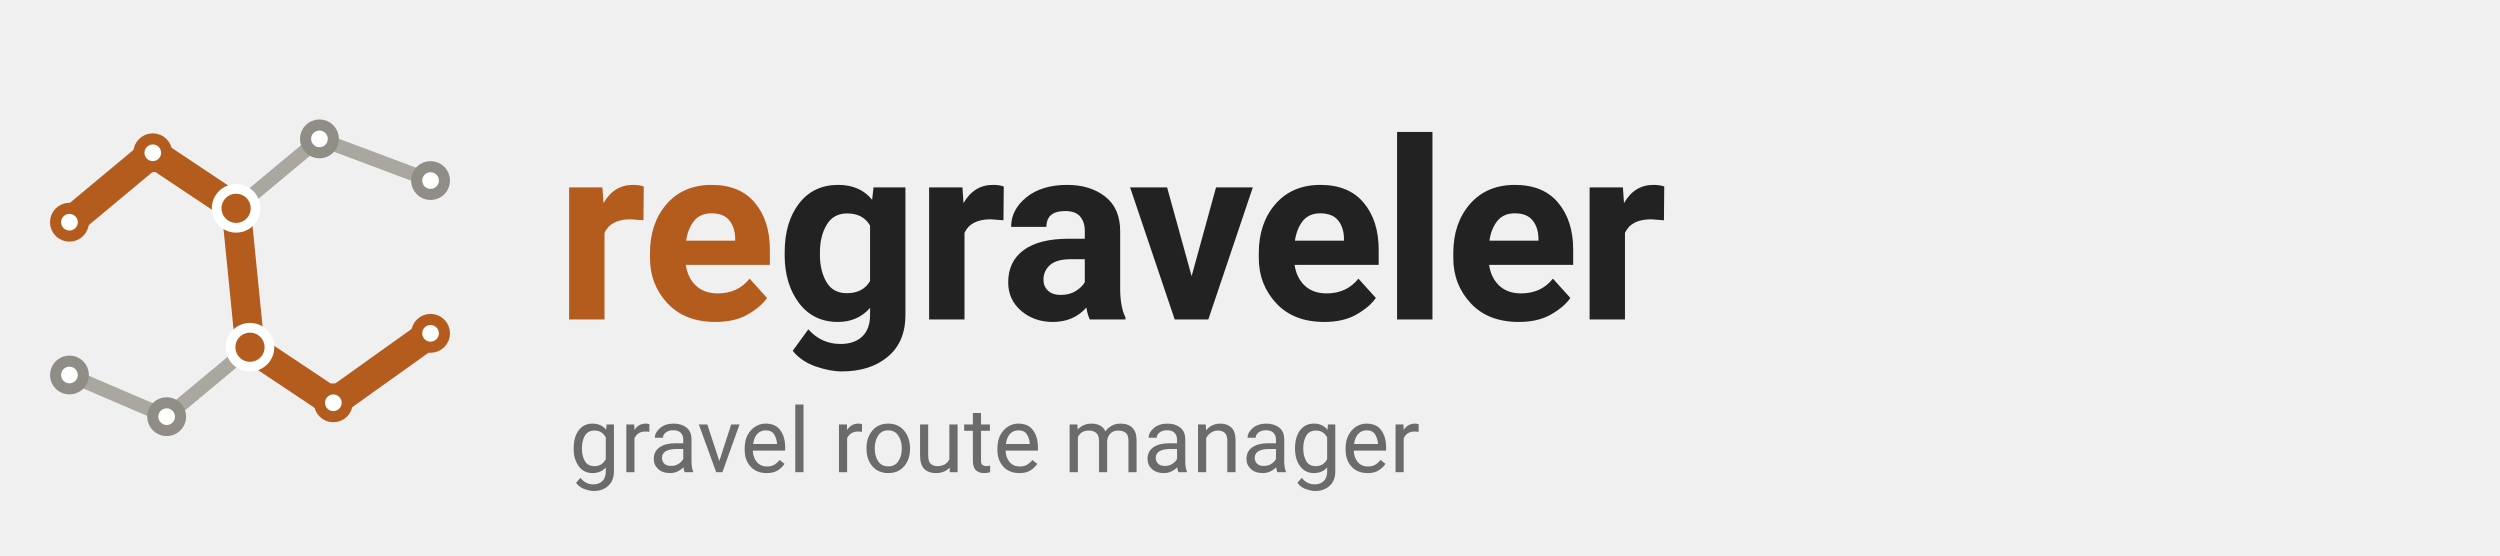
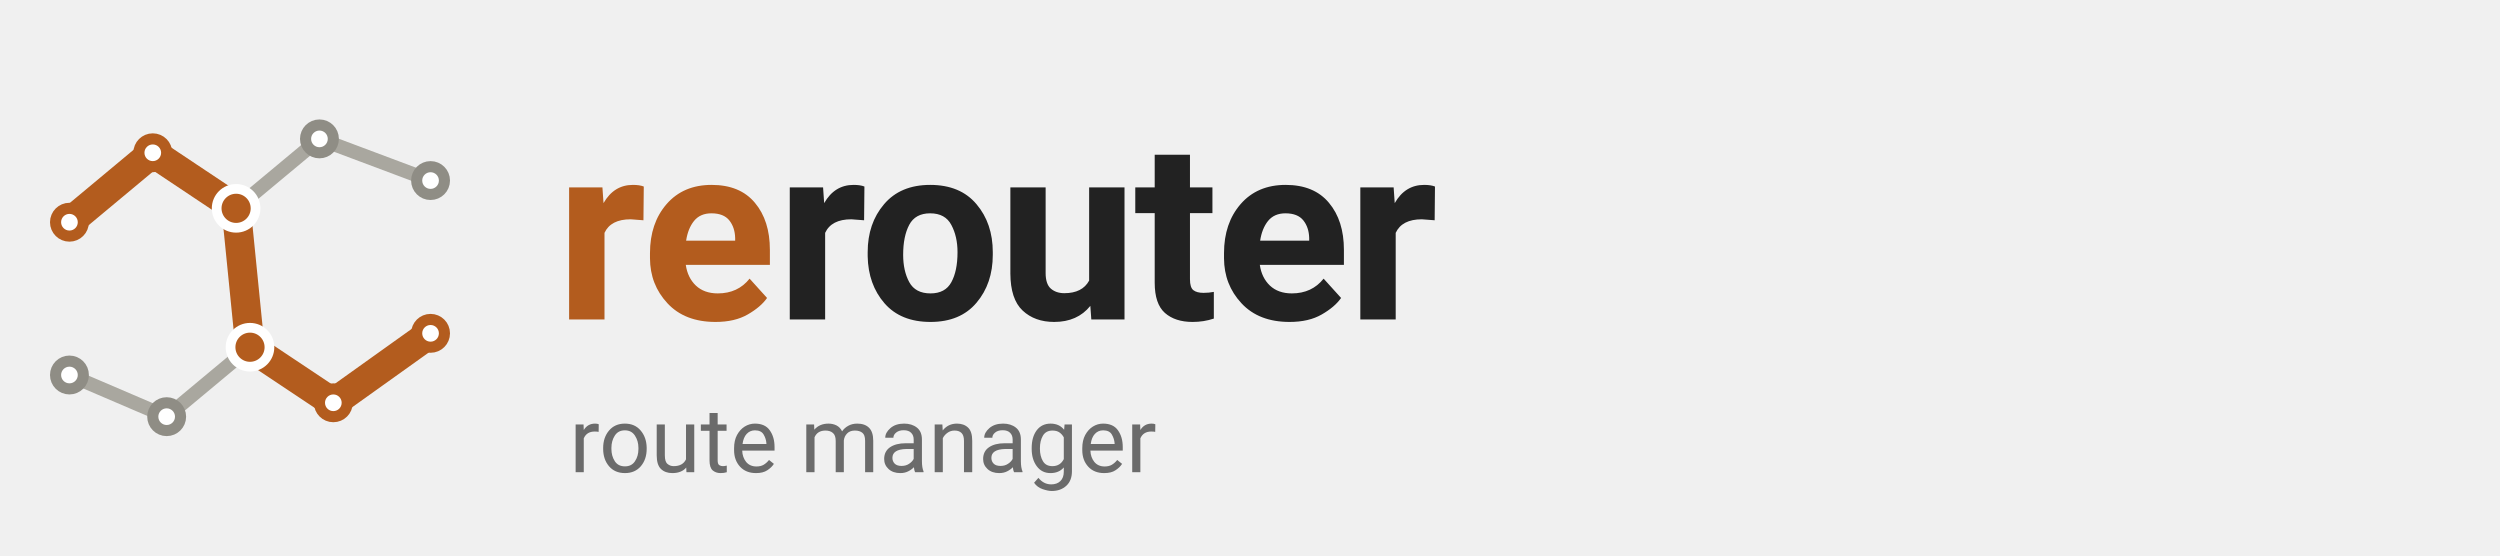
<svg xmlns="http://www.w3.org/2000/svg" viewBox="0 0 360 80" width="360" height="80">
  <g transform="translate(4,8)">
    <g fill="none" stroke-linejoin="round" stroke-linecap="round">
      <polyline points="6,24 18,14 30,22 42,12 58,18" stroke="#a9a79f" stroke-width="2" />
      <polyline points="6,46 20,52 32,42 44,50 58,40" stroke="#a9a79f" stroke-width="2" />
      <polyline points="6,24 18,14 30,22 32,42 44,50 58,40" stroke="#b35c1e" stroke-width="4.2" />
    </g>
    <g fill="#ffffff" stroke-width="1.6">
      <g stroke="#8f8d85">
        <circle cx="42" cy="12" r="2" />
        <circle cx="58" cy="18" r="2" />
        <circle cx="6" cy="46" r="2" />
        <circle cx="20" cy="52" r="2" />
      </g>
      <g stroke="#b35c1e">
        <circle cx="6" cy="24" r="2" />
        <circle cx="18" cy="14" r="2" />
        <circle cx="44" cy="50" r="2" />
        <circle cx="58" cy="40" r="2" />
      </g>
    </g>
    <g fill="#b35c1e" stroke="#ffffff" stroke-width="1.4">
      <circle cx="30" cy="22" r="2.8" />
      <circle cx="32" cy="42" r="2.8" />
    </g>
  </g>
  <text x="80" y="46" font-family="system-ui, -apple-system, 'Segoe UI', Roboto, sans-serif" font-size="36" font-weight="600" letter-spacing="-0.5" fill="#222222">
-     <tspan fill="#b35c1e">re</tspan>graveler</text>
-   <text x="82" y="68" font-family="system-ui, -apple-system, 'Segoe UI', Roboto, sans-serif" font-size="13" fill="#6b6b6b">gravel route manager</text>
+     <tspan fill="#b35c1e">re</tspan>router</text>
+   <text x="82" y="68" font-family="system-ui, -apple-system, 'Segoe UI', Roboto, sans-serif" font-size="13" fill="#6b6b6b">route manager</text>
</svg>
